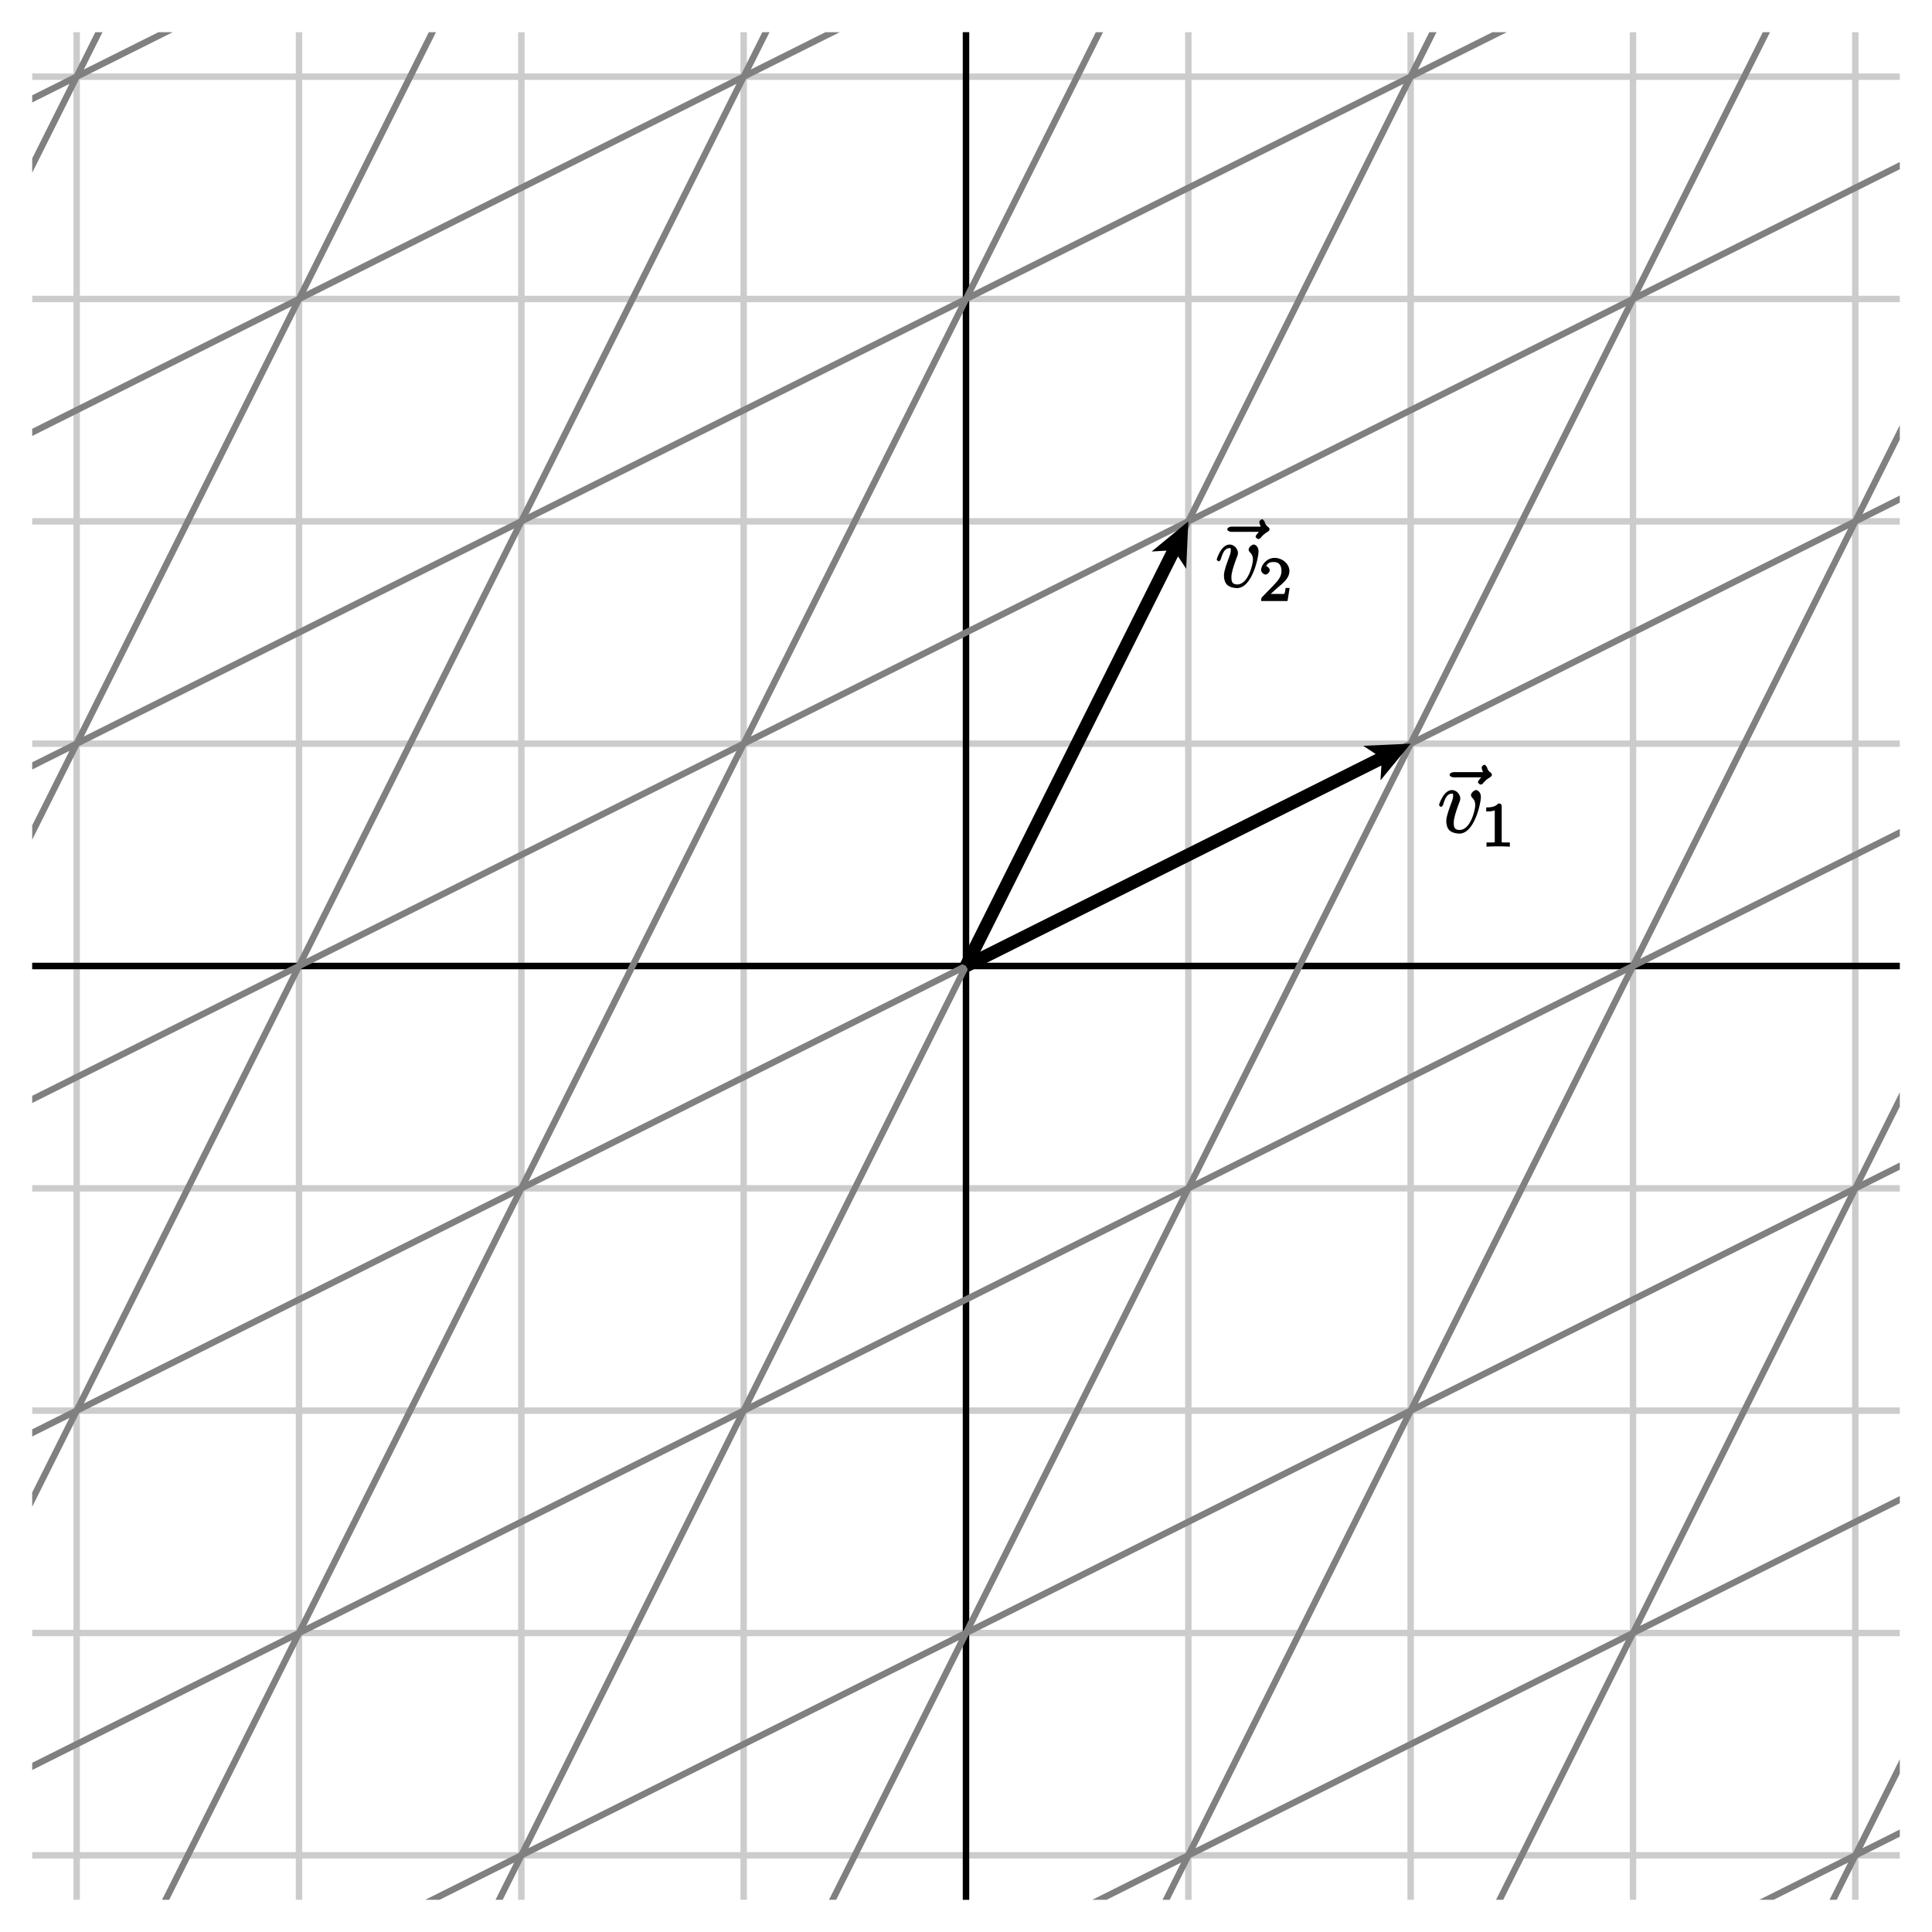
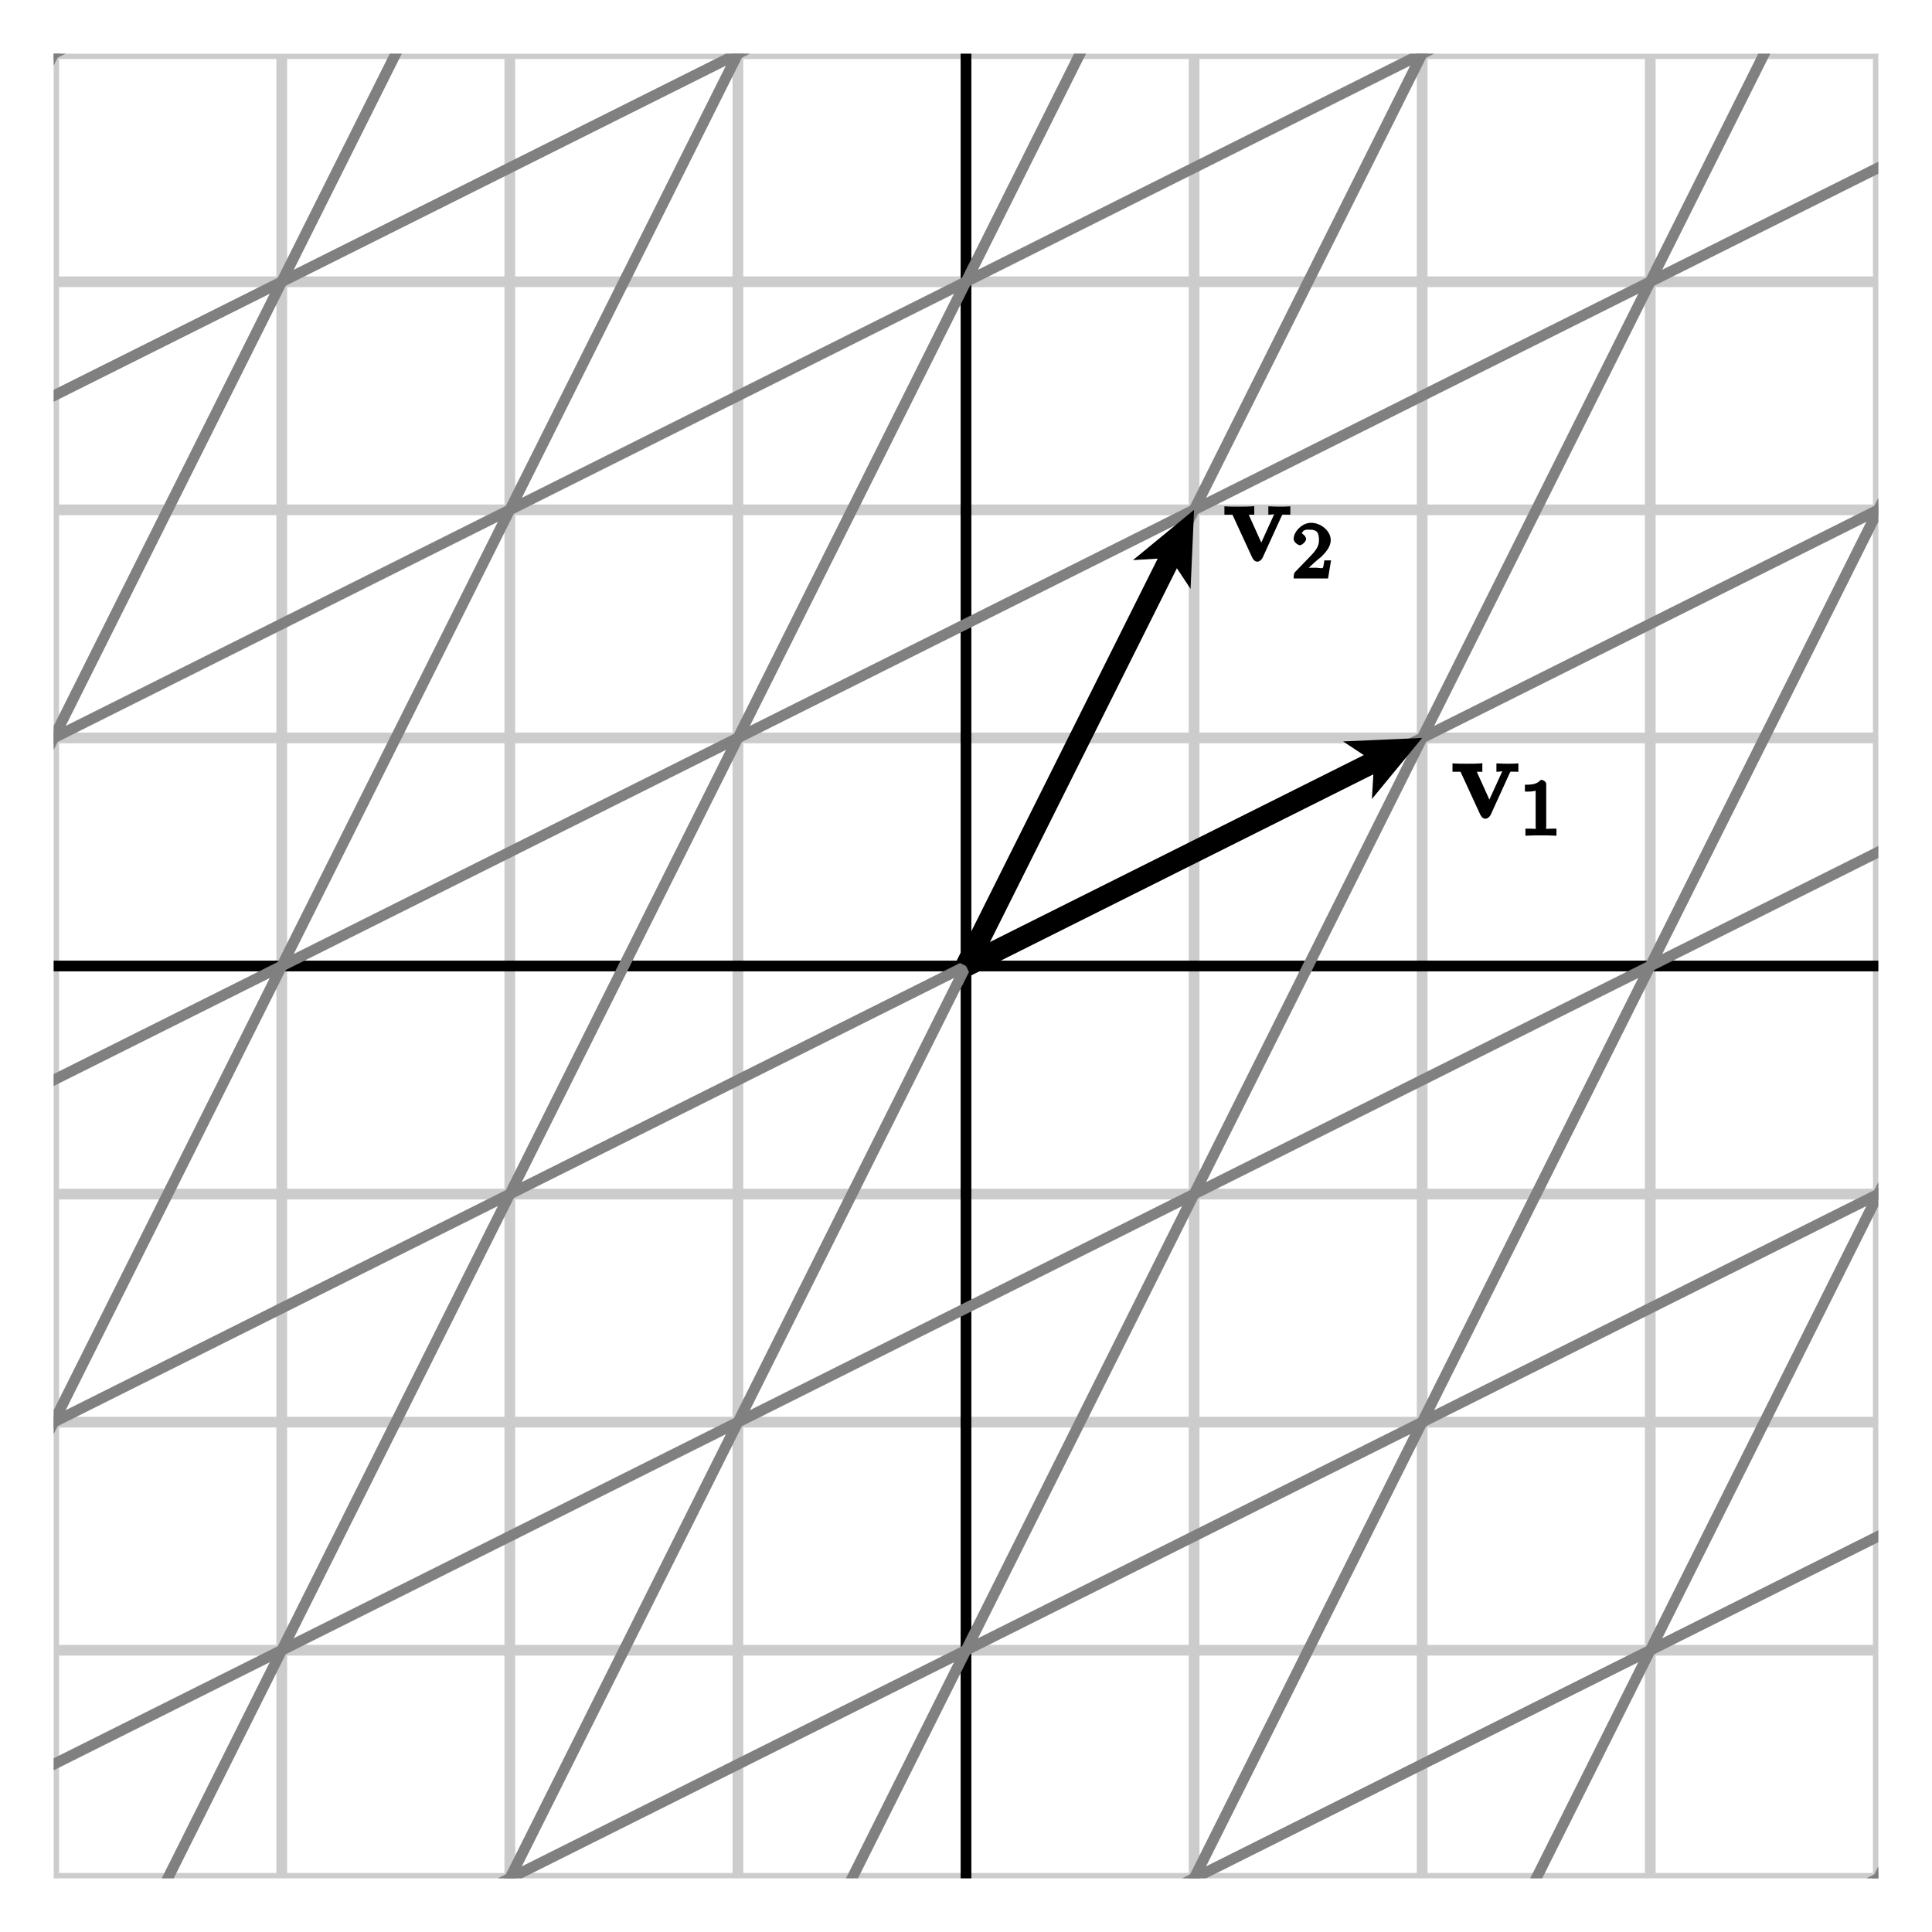
- <svg xmlns="http://www.w3.org/2000/svg" xmlns:xlink="http://www.w3.org/1999/xlink" width="300pt" height="300pt" viewBox="0 0 300 300" version="1.1">
+ <svg xmlns="http://www.w3.org/2000/svg" xmlns:xlink="http://www.w3.org/1999/xlink" width="180pt" height="180pt" viewBox="0 0 180 180" version="1.1">
  <defs>
    <g>
      <symbol overflow="visible" id="glyph0-0">
        <path style="stroke:none;" d="" />
      </symbol>
      <symbol overflow="visible" id="glyph0-1">
-         <path style="stroke:none;" d="M 7.594 -8.828 C 7.422 -8.672 6.844 -8.062 6.844 -7.859 C 6.844 -7.719 7.125 -7.469 7.281 -7.469 C 7.406 -7.469 7.562 -7.578 7.672 -7.719 C 8.016 -8.156 8.406 -8.422 8.734 -8.609 C 8.875 -8.703 9.016 -8.844 9.016 -9 C 9.016 -9.141 8.859 -9.312 8.766 -9.375 C 8.375 -9.656 8.312 -9.938 8.266 -10.109 C 8.219 -10.234 8.031 -10.547 7.844 -10.547 C 7.75 -10.547 7.422 -10.344 7.422 -10.125 C 7.422 -10 7.547 -9.547 7.656 -9.406 L 3.094 -9.406 C 2.859 -9.406 2.453 -9.266 2.453 -8.984 C 2.453 -8.734 2.859 -8.594 3.094 -8.594 L 7.703 -8.594 Z M 7.594 -8.828 " />
-       </symbol>
-       <symbol overflow="visible" id="glyph0-2">
-         <path style="stroke:none;" d="M 6.734 -5.516 C 6.734 -6.422 6.125 -6.625 6 -6.625 C 5.656 -6.625 5.188 -6.141 5.188 -5.844 C 5.188 -5.672 5.328 -5.469 5.391 -5.422 C 5.531 -5.281 5.859 -5 5.859 -4.25 C 5.859 -3.641 5.156 -0.422 3.422 -0.422 C 2.547 -0.422 2.516 -1.016 2.516 -1.547 C 2.516 -2.266 2.859 -3.266 3.234 -4.312 C 3.469 -4.891 3.531 -5.047 3.531 -5.328 C 3.531 -5.938 2.953 -6.625 2.25 -6.625 C 0.922 -6.625 0.234 -4.391 0.234 -4.281 C 0.234 -4.219 0.453 -4.016 0.547 -4.016 C 0.672 -4.016 0.828 -4.203 0.891 -4.406 C 1.234 -5.641 1.656 -6.062 2.203 -6.062 C 2.328 -6.062 2.422 -6.188 2.422 -5.719 C 2.422 -5.344 2.266 -4.922 2.047 -4.375 C 1.359 -2.531 1.359 -2.094 1.359 -1.75 C 1.359 -1.422 1.438 -0.734 1.891 -0.328 C 2.406 0.109 3.234 0.141 3.375 0.141 C 5.766 0.141 6.734 -4.703 6.734 -5.516 Z M 6.734 -5.516 " />
+         <path style="stroke:none;" d="M 5.469 -4.234 C 5.547 -4.391 5.469 -4.328 6.266 -4.328 L 6.266 -5.109 C 5.75 -5.078 5.734 -5.078 5.297 -5.078 C 5 -5.078 4.984 -5.078 4.219 -5.109 L 4.219 -4.328 C 4.656 -4.328 4.75 -4.422 4.75 -4.344 C 4.75 -4.344 4.797 -4.438 4.844 -4.547 L 3.562 -1.734 L 2.391 -4.328 L 2.906 -4.328 L 2.906 -5.125 C 2.531 -5.078 1.766 -5.078 1.484 -5.078 C 1.172 -5.078 0.547 -5.078 0.125 -5.109 L 0.125 -4.328 L 0.875 -4.328 L 2.703 -0.359 C 2.797 -0.156 2.953 0.047 3.203 0.047 C 3.375 0.047 3.594 -0.125 3.688 -0.328 Z M 5.469 -4.234 " />
      </symbol>
      <symbol overflow="visible" id="glyph1-0">
        <path style="stroke:none;" d="" />
      </symbol>
      <symbol overflow="visible" id="glyph1-1">
-         <path style="stroke:none;" d="M 3.172 -6.266 C 3.172 -6.531 3 -6.703 2.672 -6.703 C 2.219 -6.266 1.828 -6.078 0.766 -6.078 L 0.766 -5.453 C 1.188 -5.453 1.703 -5.453 2.094 -5.625 L 2.094 -0.938 C 2.094 -0.578 2.219 -0.641 1.312 -0.641 L 0.812 -0.641 L 0.812 0.016 C 1.375 -0.031 2.203 -0.031 2.625 -0.031 C 3.062 -0.031 3.891 -0.031 4.438 0.016 L 4.438 -0.641 L 3.953 -0.641 C 3.047 -0.641 3.172 -0.578 3.172 -0.938 Z M 3.172 -6.266 " />
+         <path style="stroke:none;" d="M 2.469 -4.797 C 2.469 -4.984 2.25 -5.188 1.969 -5.188 C 1.609 -4.844 1.375 -4.734 0.484 -4.734 L 0.484 -4.094 C 0.891 -4.094 1.281 -4.094 1.484 -4.188 L 1.484 -0.797 C 1.484 -0.531 1.672 -0.641 0.984 -0.641 L 0.531 -0.641 L 0.531 0.016 C 1.031 -0.016 1.656 -0.016 1.969 -0.016 C 2.297 -0.016 2.922 -0.016 3.422 0.016 L 3.422 -0.641 L 2.969 -0.641 C 2.281 -0.641 2.469 -0.531 2.469 -0.797 Z M 2.469 -4.797 " />
      </symbol>
      <symbol overflow="visible" id="glyph1-2">
-         <path style="stroke:none;" d="M 2.812 -2 C 2.969 -2.156 3.375 -2.469 3.516 -2.594 C 4.109 -3.141 4.734 -3.781 4.734 -4.656 C 4.734 -5.797 3.609 -6.703 2.422 -6.703 C 1.266 -6.703 0.344 -5.656 0.344 -4.812 C 0.344 -4.344 0.875 -4.109 1.016 -4.109 C 1.219 -4.109 1.672 -4.406 1.672 -4.781 C 1.672 -5.281 1.031 -5.438 1.141 -5.438 C 1.359 -5.984 1.844 -6.062 2.312 -6.062 C 3.203 -6.062 3.5 -5.453 3.5 -4.656 C 3.5 -3.656 2.844 -3.047 1.719 -1.875 L 0.516 -0.641 C 0.391 -0.531 0.344 -0.391 0.344 0 L 4.438 0 L 4.766 -2.031 L 4.141 -2.031 C 4.094 -1.672 4.062 -1.312 3.938 -1.125 C 3.891 -1.062 3.266 -1.109 3.125 -1.109 L 1.406 -1.109 L 1.516 -0.828 Z M 2.812 -2 " />
+         <path style="stroke:none;" d="M 2.172 -1.531 C 2.281 -1.641 2.578 -1.875 2.703 -1.969 C 3.141 -2.391 3.641 -2.922 3.641 -3.578 C 3.641 -4.438 2.719 -5.188 1.812 -5.188 C 0.953 -5.188 0.188 -4.344 0.188 -3.688 C 0.188 -3.344 0.656 -3.094 0.766 -3.094 C 0.922 -3.094 1.344 -3.406 1.344 -3.672 C 1.344 -4.047 0.781 -4.25 0.969 -4.25 C 1.109 -4.578 1.391 -4.547 1.734 -4.547 C 2.406 -4.547 2.547 -4.188 2.547 -3.578 C 2.547 -2.828 2.078 -2.422 1.234 -1.547 L 0.328 -0.609 C 0.234 -0.531 0.188 -0.375 0.188 0 L 3.391 0 L 3.672 -1.688 L 3.047 -1.688 C 2.984 -1.344 2.984 -1.125 2.906 -0.984 C 2.859 -0.922 2.453 -1 2.344 -1 L 1.062 -1 L 1.203 -0.641 Z M 2.172 -1.531 " />
      </symbol>
    </g>
    <clipPath id="clip1">
-       <path d="M 5 5 L 295 5 L 295 295 L 5 295 Z M 5 5 " />
+       <path d="M 5 5 L 175 5 L 175 175 L 5 175 Z M 5 5 " />
    </clipPath>
    <clipPath id="clip2">
-       <path d="M 5 5 L 165 5 L 165 295 L 5 295 Z M 5 5 " />
+       <path d="M 5 5 L 105 5 L 105 175 L 5 175 Z M 5 5 " />
    </clipPath>
    <clipPath id="clip3">
-       <path d="M 5 135 L 295 135 L 295 295 L 5 295 Z M 5 135 " />
+       <path d="M 5 75 L 175 75 L 175 175 L 5 175 Z M 5 75 " />
    </clipPath>
    <clipPath id="clip4">
-       <path d="M 5 5 L 234 5 L 234 295 L 5 295 Z M 5 5 " />
+       <path d="M 5 5 L 147 5 L 147 175 L 5 175 Z M 5 5 " />
    </clipPath>
    <clipPath id="clip5">
-       <path d="M 5 66 L 295 66 L 295 295 L 5 295 Z M 5 66 " />
+       <path d="M 5 33 L 175 33 L 175 175 L 5 175 Z M 5 33 " />
    </clipPath>
    <clipPath id="clip6">
-       <path d="M 5 5 L 295 5 L 295 295 L 5 295 Z M 5 5 " />
+       <path d="M 5 5 L 175 5 L 175 175 L 5 175 Z M 5 5 " />
    </clipPath>
    <clipPath id="clip7">
-       <path d="M 66 5 L 295 5 L 295 295 L 66 295 Z M 66 5 " />
+       <path d="M 33 5 L 175 5 L 175 175 L 33 175 Z M 33 5 " />
    </clipPath>
    <clipPath id="clip8">
-       <path d="M 5 5 L 295 5 L 295 234 L 5 234 Z M 5 5 " />
+       <path d="M 5 5 L 175 5 L 175 147 L 5 147 Z M 5 5 " />
    </clipPath>
    <clipPath id="clip9">
-       <path d="M 135 5 L 295 5 L 295 295 L 135 295 Z M 135 5 " />
+       <path d="M 75 5 L 175 5 L 175 175 L 75 175 Z M 75 5 " />
    </clipPath>
    <clipPath id="clip10">
-       <path d="M 5 5 L 295 5 L 295 165 L 5 165 Z M 5 5 " />
+       <path d="M 5 5 L 175 5 L 175 105 L 5 105 Z M 5 5 " />
    </clipPath>
  </defs>
  <g id="surface1">
    <g clip-path="url(#clip1)" clip-rule="nonzero">
-       <path style="fill:none;stroke-width:10;stroke-linecap:butt;stroke-linejoin:miter;stroke:rgb(80.077%,80.077%,80.077%);stroke-opacity:1;stroke-miterlimit:10;" d="M -226.172 50 L -226.172 2950 M 119.062 50 L 119.062 2950 M 464.297 50 L 464.297 2950 M 809.531 50 L 809.531 2950 M 1154.766 50 L 1154.766 2950 M 1500 50 L 1500 2950 M 1845.234 50 L 1845.234 2950 M 2190.469 50 L 2190.469 2950 M 2535.703 50 L 2535.703 2950 M 2880.938 50 L 2880.938 2950 M 3226.172 50 L 3226.172 2950 M 50 -226.172 L 2950 -226.172 M 50 119.062 L 2950 119.062 M 50 464.297 L 2950 464.297 M 50 809.531 L 2950 809.531 M 50 1154.766 L 2950 1154.766 M 50 1500 L 2950 1500 M 50 1845.234 L 2950 1845.234 M 50 2190.469 L 2950 2190.469 M 50 2535.703 L 2950 2535.703 M 50 2880.938 L 2950 2880.938 M 50 3226.172 L 2950 3226.172 " transform="matrix(0.1,0,0,-0.1,0,300)" />
-       <path style="fill:none;stroke-width:10;stroke-linecap:butt;stroke-linejoin:miter;stroke:rgb(0%,0%,0%);stroke-opacity:1;stroke-miterlimit:10;" d="M 50 1500 L 2950 1500 M 1500 50 L 1500 2950 " transform="matrix(0.1,0,0,-0.1,0,300)" />
+       <path style="fill:none;stroke-width:10;stroke-linecap:butt;stroke-linejoin:miter;stroke:rgb(80.077%,80.077%,80.077%);stroke-opacity:1;stroke-miterlimit:10;" d="M -162.5 50 L -162.5 1750 M 50 50 L 50 1750 M 262.5 50 L 262.5 1750 M 475 50 L 475 1750 M 687.5 50 L 687.5 1750 M 900 50 L 900 1750 M 1112.5 50 L 1112.5 1750 M 1325 50 L 1325 1750 M 1537.5 50 L 1537.5 1750 M 1750 50 L 1750 1750 M 1962.5 50 L 1962.5 1750 M 50 -162.5 L 1750 -162.5 M 50 50 L 1750 50 M 50 262.5 L 1750 262.5 M 50 475 L 1750 475 M 50 687.5 L 1750 687.5 M 50 900 L 1750 900 M 50 1112.5 L 1750 1112.5 M 50 1325 L 1750 1325 M 50 1537.5 L 1750 1537.5 M 50 1750 L 1750 1750 M 50 1962.5 L 1750 1962.5 " transform="matrix(0.1,0,0,-0.1,0,180)" />
+       <path style="fill:none;stroke-width:10;stroke-linecap:butt;stroke-linejoin:miter;stroke:rgb(0%,0%,0%);stroke-opacity:1;stroke-miterlimit:10;" d="M 50 900 L 1750 900 M 900 50 L 900 1750 " transform="matrix(0.1,0,0,-0.1,0,180)" />
    </g>
    <g clip-path="url(#clip2)" clip-rule="nonzero">
-       <path style="fill:none;stroke-width:10;stroke-linecap:butt;stroke-linejoin:miter;stroke:rgb(50%,50%,50%);stroke-opacity:1;stroke-miterlimit:10;" d="M -5404.766 -7130.938 L 1500 6678.555 " transform="matrix(0.1,0,0,-0.1,0,300)" />
+       <path style="fill:none;stroke-width:10;stroke-linecap:butt;stroke-linejoin:miter;stroke:rgb(50%,50%,50%);stroke-opacity:1;stroke-miterlimit:10;" d="M -3350 -4412.5 L 900 4087.5 " transform="matrix(0.1,0,0,-0.1,0,180)" />
    </g>
    <g clip-path="url(#clip3)" clip-rule="nonzero">
-       <path style="fill:none;stroke-width:10;stroke-linecap:butt;stroke-linejoin:miter;stroke:rgb(50%,50%,50%);stroke-opacity:1;stroke-miterlimit:10;" d="M -7130.938 -5404.766 L 6678.555 1500 " transform="matrix(0.1,0,0,-0.1,0,300)" />
+       <path style="fill:none;stroke-width:10;stroke-linecap:butt;stroke-linejoin:miter;stroke:rgb(50%,50%,50%);stroke-opacity:1;stroke-miterlimit:10;" d="M -4412.5 -3350 L 4087.5 900 " transform="matrix(0.1,0,0,-0.1,0,180)" />
    </g>
    <g clip-path="url(#clip4)" clip-rule="nonzero">
-       <path style="fill:none;stroke-width:10;stroke-linecap:butt;stroke-linejoin:miter;stroke:rgb(50%,50%,50%);stroke-opacity:1;stroke-miterlimit:10;" d="M -4714.297 -6785.703 L 2190.469 7023.828 " transform="matrix(0.1,0,0,-0.1,0,300)" />
+       <path style="fill:none;stroke-width:10;stroke-linecap:butt;stroke-linejoin:miter;stroke:rgb(50%,50%,50%);stroke-opacity:1;stroke-miterlimit:10;" d="M -2925 -4200 L 1325 4300 " transform="matrix(0.1,0,0,-0.1,0,180)" />
    </g>
    <g clip-path="url(#clip5)" clip-rule="nonzero">
-       <path style="fill:none;stroke-width:10;stroke-linecap:butt;stroke-linejoin:miter;stroke:rgb(50%,50%,50%);stroke-opacity:1;stroke-miterlimit:10;" d="M -6785.703 -4714.297 L 7023.828 2190.469 " transform="matrix(0.1,0,0,-0.1,0,300)" />
+       <path style="fill:none;stroke-width:10;stroke-linecap:butt;stroke-linejoin:miter;stroke:rgb(50%,50%,50%);stroke-opacity:1;stroke-miterlimit:10;" d="M -4200 -2925 L 4300 1325 " transform="matrix(0.1,0,0,-0.1,0,180)" />
    </g>
    <g clip-path="url(#clip6)" clip-rule="nonzero">
-       <path style="fill:none;stroke-width:10;stroke-linecap:butt;stroke-linejoin:miter;stroke:rgb(50%,50%,50%);stroke-opacity:1;stroke-miterlimit:10;" d="M -4023.828 -6440.469 L 2880.938 7369.062 " transform="matrix(0.1,0,0,-0.1,0,300)" />
-       <path style="fill:none;stroke-width:10;stroke-linecap:butt;stroke-linejoin:miter;stroke:rgb(50%,50%,50%);stroke-opacity:1;stroke-miterlimit:10;" d="M -6440.469 -4023.828 L 7369.062 2880.938 " transform="matrix(0.1,0,0,-0.1,0,300)" />
-       <path style="fill:none;stroke-width:10;stroke-linecap:butt;stroke-linejoin:miter;stroke:rgb(50%,50%,50%);stroke-opacity:1;stroke-miterlimit:10;" d="M -3333.32 -6095.234 L 3571.445 7714.297 " transform="matrix(0.1,0,0,-0.1,0,300)" />
-       <path style="fill:none;stroke-width:10;stroke-linecap:butt;stroke-linejoin:miter;stroke:rgb(50%,50%,50%);stroke-opacity:1;stroke-miterlimit:10;" d="M -6095.234 -3333.32 L 7714.297 3571.445 " transform="matrix(0.1,0,0,-0.1,0,300)" />
-       <path style="fill:none;stroke-width:10;stroke-linecap:butt;stroke-linejoin:miter;stroke:rgb(50%,50%,50%);stroke-opacity:1;stroke-miterlimit:10;" d="M -2642.852 -5750 L 4261.914 8059.531 " transform="matrix(0.1,0,0,-0.1,0,300)" />
-       <path style="fill:none;stroke-width:10;stroke-linecap:butt;stroke-linejoin:miter;stroke:rgb(50%,50%,50%);stroke-opacity:1;stroke-miterlimit:10;" d="M -5750 -2642.852 L 8059.531 4261.914 " transform="matrix(0.1,0,0,-0.1,0,300)" />
-       <path style="fill:none;stroke-width:10;stroke-linecap:butt;stroke-linejoin:miter;stroke:rgb(50%,50%,50%);stroke-opacity:1;stroke-miterlimit:10;" d="M -1952.383 -5404.766 L 4952.383 8404.766 " transform="matrix(0.1,0,0,-0.1,0,300)" />
-       <path style="fill:none;stroke-width:10;stroke-linecap:butt;stroke-linejoin:miter;stroke:rgb(50%,50%,50%);stroke-opacity:1;stroke-miterlimit:10;" d="M -5404.766 -1952.383 L 8404.766 4952.383 " transform="matrix(0.1,0,0,-0.1,0,300)" />
-       <path style="fill:none;stroke-width:10;stroke-linecap:butt;stroke-linejoin:miter;stroke:rgb(50%,50%,50%);stroke-opacity:1;stroke-miterlimit:10;" d="M -1261.914 -5059.531 L 5642.852 8750 " transform="matrix(0.1,0,0,-0.1,0,300)" />
-       <path style="fill:none;stroke-width:10;stroke-linecap:butt;stroke-linejoin:miter;stroke:rgb(50%,50%,50%);stroke-opacity:1;stroke-miterlimit:10;" d="M -5059.531 -1261.914 L 8750 5642.852 " transform="matrix(0.1,0,0,-0.1,0,300)" />
-       <path style="fill:none;stroke-width:10;stroke-linecap:butt;stroke-linejoin:miter;stroke:rgb(50%,50%,50%);stroke-opacity:1;stroke-miterlimit:10;" d="M -571.445 -4714.297 L 6333.32 9095.234 " transform="matrix(0.1,0,0,-0.1,0,300)" />
-       <path style="fill:none;stroke-width:10;stroke-linecap:butt;stroke-linejoin:miter;stroke:rgb(50%,50%,50%);stroke-opacity:1;stroke-miterlimit:10;" d="M -4714.297 -571.445 L 9095.234 6333.32 " transform="matrix(0.1,0,0,-0.1,0,300)" />
-       <path style="fill:none;stroke-width:10;stroke-linecap:butt;stroke-linejoin:miter;stroke:rgb(50%,50%,50%);stroke-opacity:1;stroke-miterlimit:10;" d="M 119.062 -4369.062 L 7023.828 9440.469 " transform="matrix(0.1,0,0,-0.1,0,300)" />
-       <path style="fill:none;stroke-width:10;stroke-linecap:butt;stroke-linejoin:miter;stroke:rgb(50%,50%,50%);stroke-opacity:1;stroke-miterlimit:10;" d="M -4369.062 119.062 L 9440.469 7023.828 " transform="matrix(0.1,0,0,-0.1,0,300)" />
+       <path style="fill:none;stroke-width:10;stroke-linecap:butt;stroke-linejoin:miter;stroke:rgb(50%,50%,50%);stroke-opacity:1;stroke-miterlimit:10;" d="M -2500 -3987.5 L 1750 4512.5 " transform="matrix(0.1,0,0,-0.1,0,180)" />
+       <path style="fill:none;stroke-width:10;stroke-linecap:butt;stroke-linejoin:miter;stroke:rgb(50%,50%,50%);stroke-opacity:1;stroke-miterlimit:10;" d="M -3987.5 -2500 L 4512.5 1750 " transform="matrix(0.1,0,0,-0.1,0,180)" />
+       <path style="fill:none;stroke-width:10;stroke-linecap:butt;stroke-linejoin:miter;stroke:rgb(50%,50%,50%);stroke-opacity:1;stroke-miterlimit:10;" d="M -2075 -3775 L 2175 4725 " transform="matrix(0.1,0,0,-0.1,0,180)" />
+       <path style="fill:none;stroke-width:10;stroke-linecap:butt;stroke-linejoin:miter;stroke:rgb(50%,50%,50%);stroke-opacity:1;stroke-miterlimit:10;" d="M -3775 -2075 L 4725 2175 " transform="matrix(0.1,0,0,-0.1,0,180)" />
+       <path style="fill:none;stroke-width:10;stroke-linecap:butt;stroke-linejoin:miter;stroke:rgb(50%,50%,50%);stroke-opacity:1;stroke-miterlimit:10;" d="M -1650 -3562.5 L 2600 4937.5 " transform="matrix(0.1,0,0,-0.1,0,180)" />
+       <path style="fill:none;stroke-width:10;stroke-linecap:butt;stroke-linejoin:miter;stroke:rgb(50%,50%,50%);stroke-opacity:1;stroke-miterlimit:10;" d="M -3562.5 -1650 L 4937.5 2600 " transform="matrix(0.1,0,0,-0.1,0,180)" />
+       <path style="fill:none;stroke-width:10;stroke-linecap:butt;stroke-linejoin:miter;stroke:rgb(50%,50%,50%);stroke-opacity:1;stroke-miterlimit:10;" d="M -1225 -3350 L 3025 5150 " transform="matrix(0.1,0,0,-0.1,0,180)" />
+       <path style="fill:none;stroke-width:10;stroke-linecap:butt;stroke-linejoin:miter;stroke:rgb(50%,50%,50%);stroke-opacity:1;stroke-miterlimit:10;" d="M -3350 -1225 L 5150 3025 " transform="matrix(0.1,0,0,-0.1,0,180)" />
+       <path style="fill:none;stroke-width:10;stroke-linecap:butt;stroke-linejoin:miter;stroke:rgb(50%,50%,50%);stroke-opacity:1;stroke-miterlimit:10;" d="M -800 -3137.5 L 3450 5362.5 " transform="matrix(0.1,0,0,-0.1,0,180)" />
+       <path style="fill:none;stroke-width:10;stroke-linecap:butt;stroke-linejoin:miter;stroke:rgb(50%,50%,50%);stroke-opacity:1;stroke-miterlimit:10;" d="M -3137.5 -800 L 5362.5 3450 " transform="matrix(0.1,0,0,-0.1,0,180)" />
+       <path style="fill:none;stroke-width:10;stroke-linecap:butt;stroke-linejoin:miter;stroke:rgb(50%,50%,50%);stroke-opacity:1;stroke-miterlimit:10;" d="M -375 -2925 L 3875 5575 " transform="matrix(0.1,0,0,-0.1,0,180)" />
+       <path style="fill:none;stroke-width:10;stroke-linecap:butt;stroke-linejoin:miter;stroke:rgb(50%,50%,50%);stroke-opacity:1;stroke-miterlimit:10;" d="M -2925 -375 L 5575 3875 " transform="matrix(0.1,0,0,-0.1,0,180)" />
+       <path style="fill:none;stroke-width:10;stroke-linecap:butt;stroke-linejoin:miter;stroke:rgb(50%,50%,50%);stroke-opacity:1;stroke-miterlimit:10;" d="M 50 -2712.5 L 4300 5787.5 " transform="matrix(0.1,0,0,-0.1,0,180)" />
+       <path style="fill:none;stroke-width:10;stroke-linecap:butt;stroke-linejoin:miter;stroke:rgb(50%,50%,50%);stroke-opacity:1;stroke-miterlimit:10;" d="M -2712.5 50 L 5787.5 4300 " transform="matrix(0.1,0,0,-0.1,0,180)" />
    </g>
    <g clip-path="url(#clip7)" clip-rule="nonzero">
-       <path style="fill:none;stroke-width:10;stroke-linecap:butt;stroke-linejoin:miter;stroke:rgb(50%,50%,50%);stroke-opacity:1;stroke-miterlimit:10;" d="M 809.531 -4023.828 L 7714.297 9785.703 " transform="matrix(0.1,0,0,-0.1,0,300)" />
+       <path style="fill:none;stroke-width:10;stroke-linecap:butt;stroke-linejoin:miter;stroke:rgb(50%,50%,50%);stroke-opacity:1;stroke-miterlimit:10;" d="M 475 -2500 L 4725 6000 " transform="matrix(0.1,0,0,-0.1,0,180)" />
    </g>
    <g clip-path="url(#clip8)" clip-rule="nonzero">
-       <path style="fill:none;stroke-width:10;stroke-linecap:butt;stroke-linejoin:miter;stroke:rgb(50%,50%,50%);stroke-opacity:1;stroke-miterlimit:10;" d="M -4023.828 809.531 L 9785.703 7714.297 " transform="matrix(0.1,0,0,-0.1,0,300)" />
+       <path style="fill:none;stroke-width:10;stroke-linecap:butt;stroke-linejoin:miter;stroke:rgb(50%,50%,50%);stroke-opacity:1;stroke-miterlimit:10;" d="M -2500 475 L 6000 4725 " transform="matrix(0.1,0,0,-0.1,0,180)" />
    </g>
    <g clip-path="url(#clip9)" clip-rule="nonzero">
-       <path style="fill:none;stroke-width:10;stroke-linecap:butt;stroke-linejoin:miter;stroke:rgb(50%,50%,50%);stroke-opacity:1;stroke-miterlimit:10;" d="M 1500 -3678.555 L 8404.766 10130.898 " transform="matrix(0.1,0,0,-0.1,0,300)" />
+       <path style="fill:none;stroke-width:10;stroke-linecap:butt;stroke-linejoin:miter;stroke:rgb(50%,50%,50%);stroke-opacity:1;stroke-miterlimit:10;" d="M 900 -2287.5 L 5150 6212.5 " transform="matrix(0.1,0,0,-0.1,0,180)" />
    </g>
    <g clip-path="url(#clip10)" clip-rule="nonzero">
-       <path style="fill:none;stroke-width:10;stroke-linecap:butt;stroke-linejoin:miter;stroke:rgb(50%,50%,50%);stroke-opacity:1;stroke-miterlimit:10;" d="M -3678.555 1500 L 10130.898 8404.766 " transform="matrix(0.1,0,0,-0.1,0,300)" />
+       <path style="fill:none;stroke-width:10;stroke-linecap:butt;stroke-linejoin:miter;stroke:rgb(50%,50%,50%);stroke-opacity:1;stroke-miterlimit:10;" d="M -2287.5 900 L 6212.5 5150 " transform="matrix(0.1,0,0,-0.1,0,180)" />
    </g>
-     <path style=" stroke:none;fill-rule:nonzero;fill:rgb(0%,0%,0%);fill-opacity:1;" d="M 150.445 150.895 L 214.5 118.867 L 214.363 121.172 L 219.047 115.477 L 211.68 115.805 L 213.605 117.078 L 149.555 149.105 L 150.445 150.895 " />
-     <path style=" stroke:none;fill-rule:nonzero;fill:rgb(0%,0%,0%);fill-opacity:1;" d="M 150.895 150.445 L 182.922 86.395 L 184.195 88.32 L 184.523 80.953 L 178.828 85.637 L 181.133 85.5 L 149.105 149.555 L 150.895 150.445 " />
+     <path style=" stroke:none;fill-rule:nonzero;fill:rgb(0%,0%,0%);fill-opacity:1;" d="M 90.449 90.895 L 127.953 72.141 L 127.816 74.445 L 132.5 68.75 L 125.133 69.078 L 127.059 70.352 L 89.551 89.105 L 90.449 90.895 " />
+     <path style=" stroke:none;fill-rule:nonzero;fill:rgb(0%,0%,0%);fill-opacity:1;" d="M 90.895 90.449 L 109.648 52.941 L 110.922 54.867 L 111.25 47.5 L 105.555 52.184 L 107.859 52.047 L 89.105 89.551 L 90.895 90.449 " />
    <g style="fill:rgb(0%,0%,0%);fill-opacity:1;">
-       <use xlink:href="#glyph0-1" x="222.648" y="129.302" />
+       <use xlink:href="#glyph0-1" x="135.2" y="76.232" />
    </g>
    <g style="fill:rgb(0%,0%,0%);fill-opacity:1;">
-       <use xlink:href="#glyph0-2" x="223.22" y="129.302" />
+       <use xlink:href="#glyph1-1" x="141.589" y="77.846" />
    </g>
    <g style="fill:rgb(0%,0%,0%);fill-opacity:1;">
-       <use xlink:href="#glyph1-1" x="230.011" y="131.454" />
+       <use xlink:href="#glyph0-1" x="113.95" y="52.282" />
    </g>
    <g style="fill:rgb(0%,0%,0%);fill-opacity:1;">
-       <use xlink:href="#glyph0-1" x="188.124" y="91.178" />
-     </g>
-     <g style="fill:rgb(0%,0%,0%);fill-opacity:1;">
-       <use xlink:href="#glyph0-2" x="188.696" y="91.178" />
-     </g>
-     <g style="fill:rgb(0%,0%,0%);fill-opacity:1;">
-       <use xlink:href="#glyph1-2" x="195.487" y="93.33" />
+       <use xlink:href="#glyph1-2" x="120.339" y="53.896" />
    </g>
  </g>
</svg>
